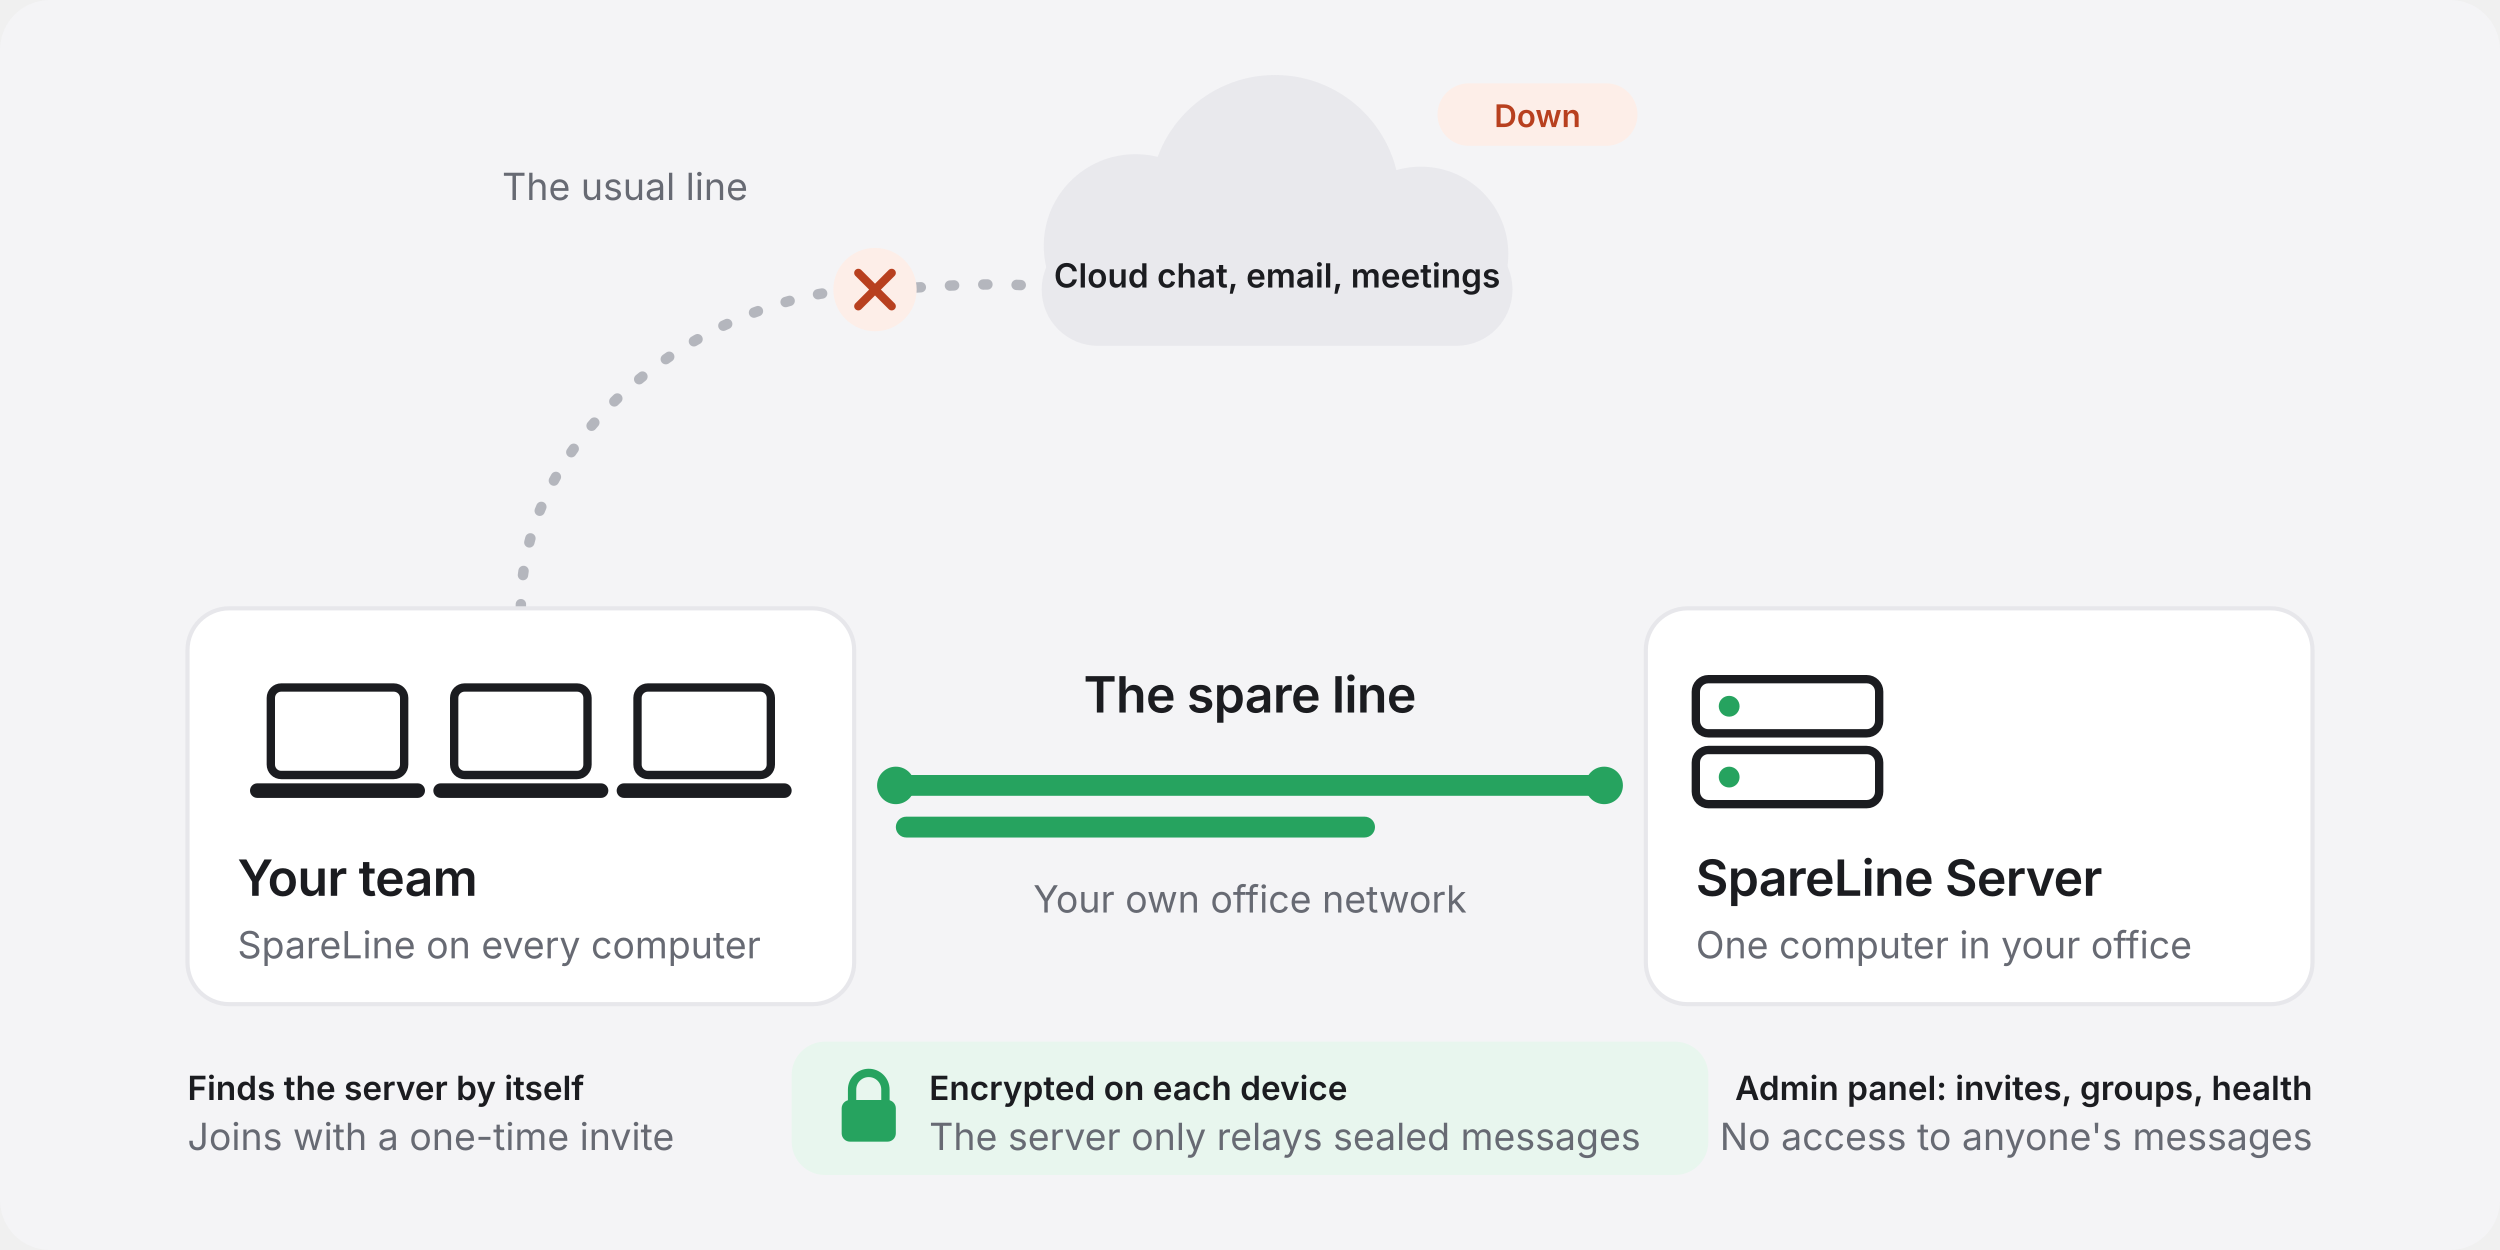
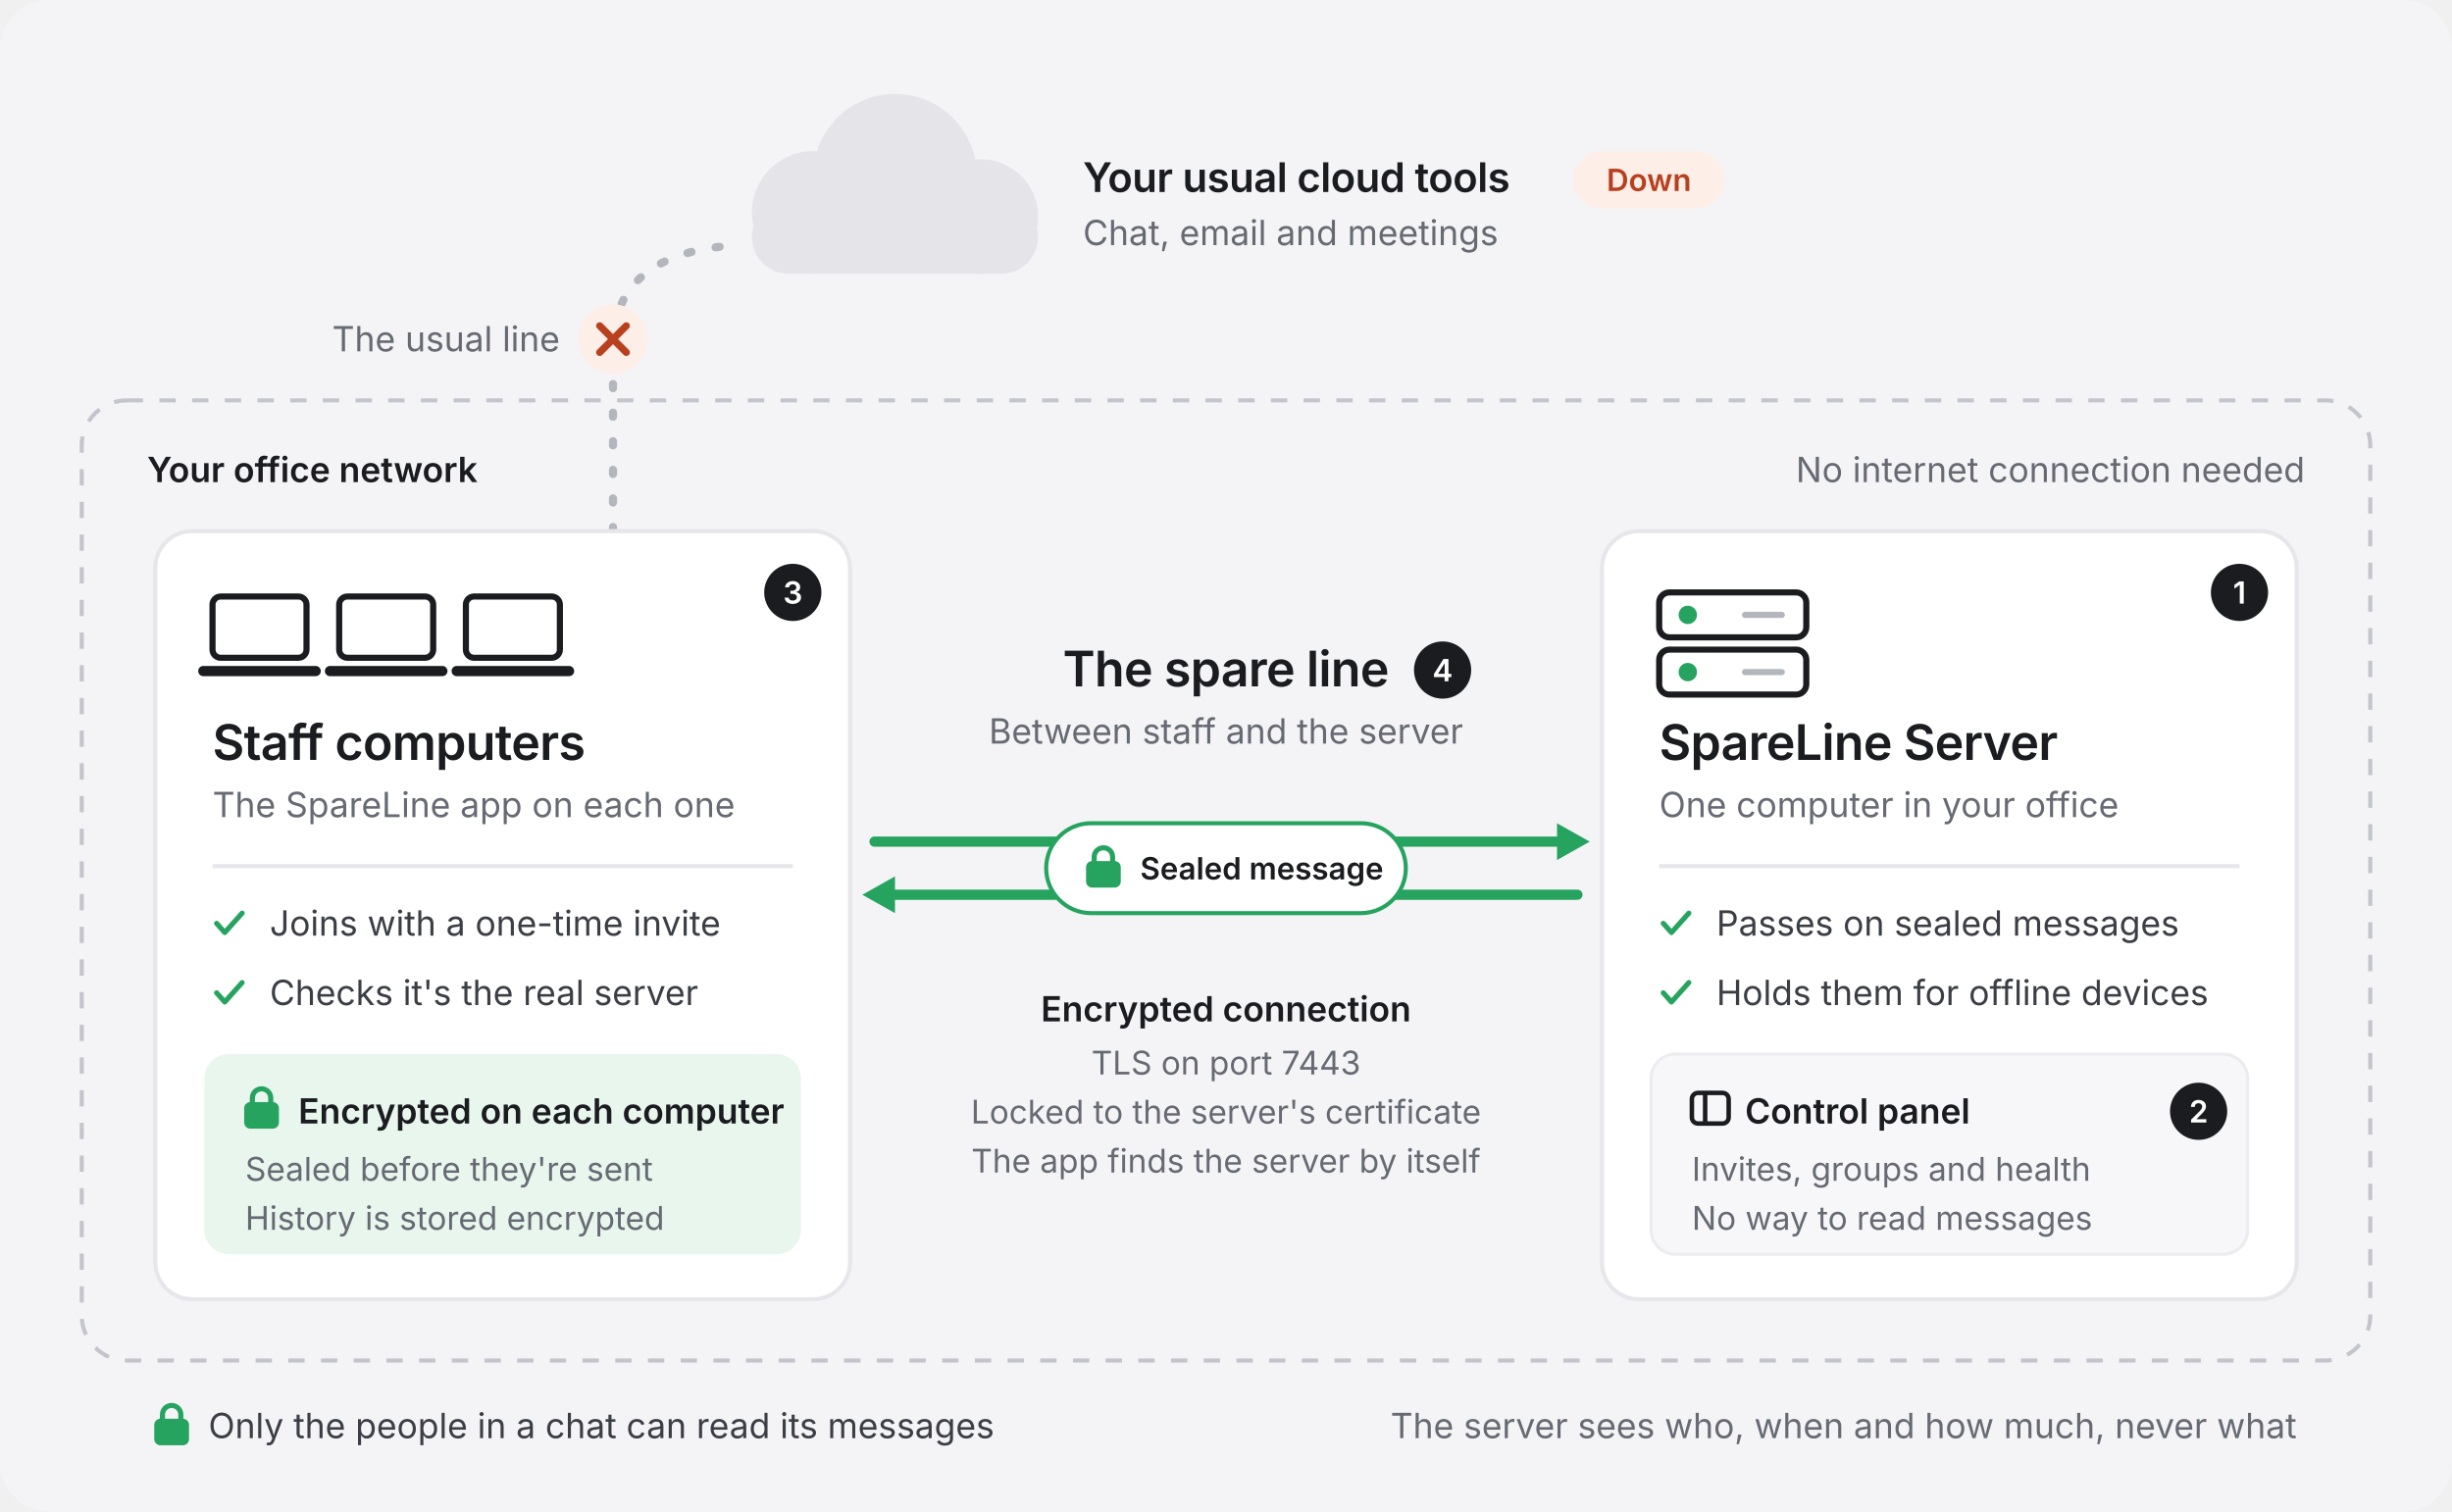
- <svg xmlns="http://www.w3.org/2000/svg" viewBox="0 0 1200 600" width="1200" height="600" role="img" aria-labelledby="t d">
+ <svg xmlns="http://www.w3.org/2000/svg" viewBox="0 0 1200 740" width="1200" height="740" role="img" aria-labelledby="t d">
  <style>
    .bg { fill: #f4f4f6; }
+     .zone { fill: none; stroke: #c4c5cc; stroke-width: 2; stroke-dasharray: 8 8; }
    .card { fill: #ffffff; stroke: #e7e7eb; stroke-width: 2; }
-     .cloud { fill: #e9e9ed; }
+     .inner { fill: #f7f7f9; stroke: #ececf0; stroke-width: 1.5; }
+     .seal { fill: #e8f6ee; }
+     .chip { fill: #ffffff; stroke: #26a35f; stroke-width: 2; }
+     .cloud { fill: #e4e4e9; }
+     .rule { stroke: #e7e7eb; stroke-width: 2; }
    .ink { fill: #1b1c20; }
    .ink-s { stroke: #1b1c20; }
+     .ink2 { fill: #3c3e45; }
    .muted { fill: #676a73; }
    .faint-s { stroke: #b4b6bd; }
    .signal { fill: #26a35f; }
    .signal-s { stroke: #26a35f; }
-     .signal-tint { fill: #e8f6ee; }
    .fail { fill: #b8401f; }
+     .fail-s { stroke: #b8401f; }
    .fail-tint { fill: #fdeee8; }
-     .white { fill: #ffffff; }
-     .fail-x { stroke: #b8401f; }
+     .badge { fill: #1b1c20; }
+     .badge-t { fill: #ffffff; }
    text { font-family: -apple-system, BlinkMacSystemFont, "Segoe UI Variable Display", "Segoe UI", Inter, system-ui, sans-serif; }
    .h { font-size: 24px; font-weight: 600; letter-spacing: -0.3px; }
-     .b { font-size: 18px; font-weight: 400; }
-     .s { font-size: 16px; font-weight: 600; }
+     .h2 { font-size: 20px; font-weight: 600; letter-spacing: -0.2px; }
+     .h3 { font-size: 17px; font-weight: 600; }
+     .b { font-size: 17px; font-weight: 400; }
+     .s { font-size: 16px; font-weight: 400; }
    .pill { font-size: 15px; font-weight: 600; }
+     .num { font-size: 15px; font-weight: 600; }
    @media (prefers-color-scheme: dark) {
      .bg { fill: #0d0e10; }
+       .zone { stroke: #3a3c43; }
      .card { fill: #17181b; stroke: #25262b; }
+       .inner { fill: #1d1e22; stroke: #2a2b30; }
+       .seal { fill: #14261c; }
+       .chip { fill: #17181b; stroke: #4cb782; }
      .cloud { fill: #1e1f23; }
+       .rule { stroke: #25262b; }
      .ink { fill: #ececef; }
      .ink-s { stroke: #ececef; }
+       .ink2 { fill: #c9cacf; }
      .muted { fill: #8f919a; }
-       .faint-s { stroke: #383a41; }
+       .faint-s { stroke: #4a4c53; }
      .signal { fill: #4cb782; }
      .signal-s { stroke: #4cb782; }
-       .signal-tint { fill: #14261c; }
      .fail { fill: #f2865e; }
+       .fail-s { stroke: #f2865e; }
      .fail-tint { fill: #2f1d16; }
-       .white { fill: #0d0e10; }
-       .fail-x { stroke: #f2865e; }
+       .badge { fill: #ececef; }
+       .badge-t { fill: #0d0e10; }
    }
  </style>
-   <rect class="bg" width="1200" height="600" rx="24" />
+   <defs>
+     <path id="check" d="M -6 0 L -2 4.5 L 6.5 -5" fill="none" stroke-width="2.5" stroke-linecap="round" stroke-linejoin="round" />
+     <g id="lock">
+       <rect x="0" y="7" width="16" height="12" rx="2.5" />
+       <path d="M 3.5 7.5 V 4.5 a 4.5 4.5 0 0 1 9 0 V 7.5" fill="none" stroke-width="2.5" />
+     </g>
+   </defs>
+   <rect class="bg" width="1200" height="740" rx="24" />
  <g>
-     <circle class="cloud" cx="545" cy="118" r="44" />
-     <circle class="cloud" cx="612" cy="96" r="60" />
-     <circle class="cloud" cx="682" cy="122" r="42" />
-     <rect class="cloud" x="500" y="112" width="226" height="54" rx="27" />
-     <text class="s ink" x="613" y="138" text-anchor="middle">Cloud chat, email, meetings</text>
-     <rect class="fail-tint" x="690" y="40" width="96" height="30" rx="15" />
-     <text class="pill fail" x="738" y="61" text-anchor="middle">Down</text>
+     <circle class="cloud" cx="398" cy="104" r="30" />
+     <circle class="cloud" cx="438" cy="86" r="40" />
+     <circle class="cloud" cx="480" cy="106" r="28" />
+     <rect class="cloud" x="368" y="98" width="140" height="36" rx="18" />
+     <text class="h2 ink" x="530" y="94">Your usual cloud tools</text>
+     <text class="b muted" x="530" y="120">Chat, email and meetings</text>
+     <rect class="fail-tint" x="770" y="74" width="74" height="28" rx="14" />
+     <text class="pill fail" x="807" y="93.5" text-anchor="middle">Down</text>
  </g>
-   <path class="faint-s" d="M 250 292 C 250 210, 330 150, 400 140" fill="none" stroke-width="5" stroke-linecap="round" stroke-dasharray="2 14" />
-   <path class="faint-s" d="M 440 138 C 470 136, 490 136, 500 138" fill="none" stroke-width="5" stroke-linecap="round" stroke-dasharray="2 14" />
-   <circle class="fail-tint" cx="420" cy="139" r="20" />
-   <g transform="translate(420 139)">
-     <path d="M -8 -8 L 8 8 M 8 -8 L -8 8" fill="none" stroke-width="4" stroke-linecap="round" class="fail-x" />
-   </g>
-   <text class="b muted" x="300" y="96" text-anchor="middle">The usual line</text>
-   <rect class="card" x="90" y="292" width="320" height="190" rx="20" />
+   <path class="faint-s" d="M 300 260 L 300 170 C 300 138, 322 122, 362 120" fill="none" stroke-width="4" stroke-linecap="round" stroke-dasharray="2 12" />
+   <circle class="fail-tint" cx="300" cy="166" r="17" />
+   <path class="fail-s" d="M 293.5 159.5 L 306.5 172.5 M 306.5 159.5 L 293.5 172.5" fill="none" stroke-width="3.5" stroke-linecap="round" />
+   <text class="b muted" x="274" y="172" text-anchor="end">The usual line</text>
+   <rect class="zone" x="40" y="196" width="1120" height="470" rx="22" />
+   <text class="h3 ink" x="72" y="236">Your office network</text>
+   <text class="b muted" x="1128" y="236" text-anchor="end">No internet connection needed</text>
+   <rect class="card" x="76" y="260" width="340" height="376" rx="18" />
  <g class="ink">
-     <g transform="translate(130 330)">
-       <rect class="ink-s" x="0" y="0" width="64" height="42" rx="5" fill="none" stroke-width="4" />
-       <rect class="ink" x="-10" y="46" width="84" height="7" rx="3.5" />
+     <g transform="translate(104 292)">
+       <rect class="ink-s" x="0" y="0" width="46" height="30" rx="4" fill="none" stroke-width="3" />
+       <rect x="-7" y="34" width="60" height="5" rx="2.5" />
    </g>
-     <g transform="translate(218 330)">
-       <rect class="ink-s" x="0" y="0" width="64" height="42" rx="5" fill="none" stroke-width="4" />
-       <rect class="ink" x="-10" y="46" width="84" height="7" rx="3.5" />
+     <g transform="translate(166 292)">
+       <rect class="ink-s" x="0" y="0" width="46" height="30" rx="4" fill="none" stroke-width="3" />
+       <rect x="-7" y="34" width="60" height="5" rx="2.5" />
    </g>
-     <g transform="translate(306 330)">
-       <rect class="ink-s" x="0" y="0" width="64" height="42" rx="5" fill="none" stroke-width="4" />
-       <rect class="ink" x="-10" y="46" width="84" height="7" rx="3.5" />
+     <g transform="translate(228 292)">
+       <rect class="ink-s" x="0" y="0" width="46" height="30" rx="4" fill="none" stroke-width="3" />
+       <rect x="-7" y="34" width="60" height="5" rx="2.5" />
    </g>
  </g>
-   <text class="h ink" x="114" y="430">Your team</text>
-   <text class="b muted" x="114" y="460">SpareLine on every computer</text>
-   <rect class="card" x="790" y="292" width="320" height="190" rx="20" />
-   <g transform="translate(814 326)">
-     <rect class="ink-s" x="0" y="0" width="88" height="26" rx="6" fill="none" stroke-width="4" />
-     <rect class="ink-s" x="0" y="34" width="88" height="26" rx="6" fill="none" stroke-width="4" />
-     <circle class="signal" cx="16" cy="13" r="5" />
-     <circle class="signal" cx="16" cy="47" r="5" />
+   <circle class="badge" cx="388" cy="290" r="14" />
+   <text class="num badge-t" x="388" y="295.5" text-anchor="middle">3</text>
+   <text class="h ink" x="104" y="372">Staff computers</text>
+   <text class="b muted" x="104" y="400">The SpareLine app on each one</text>
+   <line class="rule" x1="104" y1="424" x2="388" y2="424" />
+   <use href="#check" class="signal-s" x="112" y="452" />
+   <text class="b ink2" x="132" y="458">Joins with a one-time invite</text>
+   <use href="#check" class="signal-s" x="112" y="486" />
+   <text class="b ink2" x="132" y="492">Checks it's the real server</text>
+   <rect class="seal" x="100" y="516" width="292" height="98" rx="12" />
+   <use href="#lock" class="signal signal-s" transform="translate(120 533)" />
+   <text class="h3 ink" x="146" y="550">Encrypted on each computer</text>
+   <text class="s muted" x="120" y="578">Sealed before they're sent</text>
+   <text class="s muted" x="120" y="602">History is stored encrypted</text>
+   <text class="h ink" x="600" y="336" text-anchor="middle">The spare line</text>
+   <circle class="badge" cx="706" cy="328" r="14" />
+   <text class="num badge-t" x="706" y="333.5" text-anchor="middle">4</text>
+   <text class="b muted" x="600" y="364" text-anchor="middle">Between staff and the server</text>
+   <line class="signal-s" x1="428" y1="412" x2="764" y2="412" stroke-width="5" stroke-linecap="round" />
+   <path class="signal" d="M 762 403 L 778 412 L 762 421 Z" />
+   <line class="signal-s" x1="436" y1="438" x2="772" y2="438" stroke-width="5" stroke-linecap="round" />
+   <path class="signal" d="M 438 429 L 422 438 L 438 447 Z" />
+   <rect class="chip" x="512" y="403" width="176" height="44" rx="22" />
+   <use href="#lock" class="signal signal-s" transform="translate(532 415)" />
+   <text class="pill ink" x="558" y="430.5">Sealed message</text>
+   <text class="h3 ink" x="600" y="500" text-anchor="middle">Encrypted connection</text>
+   <text class="s muted" x="600" y="526" text-anchor="middle">TLS on port 7443</text>
+   <text class="s muted" x="600" y="550" text-anchor="middle">Locked to the server's certificate</text>
+   <text class="s muted" x="600" y="574" text-anchor="middle">The app finds the server by itself</text>
+   <rect class="card" x="784" y="260" width="340" height="376" rx="18" />
+   <g transform="translate(812 290)">
+     <rect class="ink-s" x="0" y="0" width="72" height="22" rx="5" fill="none" stroke-width="3" />
+     <rect class="ink-s" x="0" y="28" width="72" height="22" rx="5" fill="none" stroke-width="3" />
+     <circle class="signal" cx="14" cy="11" r="4.5" />
+     <circle class="signal" cx="14" cy="39" r="4.5" />
+     <path class="faint-s" d="M 42 11 H 60 M 42 39 H 60" stroke-width="3" stroke-linecap="round" />
  </g>
-   <text class="h ink" x="814" y="430">SpareLine Server</text>
-   <text class="b muted" x="814" y="460">One computer in your office</text>
-   <rect class="signal" x="430" y="372" width="340" height="10" rx="5" />
-   <rect class="signal" x="430" y="392" width="230" height="10" rx="5" />
-   <circle class="signal" cx="430" cy="377" r="9" />
-   <circle class="signal" cx="770" cy="377" r="9" />
-   <text class="h ink" x="600" y="342" text-anchor="middle">The spare line</text>
-   <text class="b muted" x="600" y="438" text-anchor="middle">Your own office network</text>
-   <rect class="signal-tint" x="380" y="500" width="440" height="64" rx="16" />
-   <g transform="translate(404 514)">
-     <rect class="signal" x="0" y="14" width="26" height="20" rx="4" />
-     <path class="signal-s" d="M 5 15 V 9 a 8 8 0 0 1 16 0 V 15" fill="none" stroke-width="4" />
+   <circle class="badge" cx="1096" cy="290" r="14" />
+   <text class="num badge-t" x="1096" y="295.5" text-anchor="middle">1</text>
+   <text class="h ink" x="812" y="372">SpareLine Server</text>
+   <text class="b muted" x="812" y="400">One computer in your office</text>
+   <line class="rule" x1="812" y1="424" x2="1096" y2="424" />
+   <use href="#check" class="signal-s" x="820" y="452" />
+   <text class="b ink2" x="840" y="458">Passes on sealed messages</text>
+   <use href="#check" class="signal-s" x="820" y="486" />
+   <text class="b ink2" x="840" y="492">Holds them for offline devices</text>
+   <rect class="inner" x="808" y="516" width="292" height="98" rx="12" />
+   <g transform="translate(828 535)" class="ink-s" fill="none" stroke-width="2.2">
+     <rect x="0" y="0" width="18" height="15" rx="3" />
+     <path d="M 6.5 0.5 V 14.5" />
  </g>
-   <text class="s ink" x="446" y="528">Encrypted on each device</text>
-   <text class="b muted" x="446" y="552">The server only relays sealed messages</text>
-   <text class="s ink" x="90" y="528">Finds the server by itself</text>
-   <text class="b muted" x="90" y="552">Joins with a one-time invite</text>
-   <text class="s ink" x="1110" y="528" text-anchor="end">Admin panel: invites, groups, health</text>
-   <text class="b muted" x="1110" y="552" text-anchor="end">No access to anyone's messages</text>
+   <text class="h3 ink" x="854" y="550">Control panel</text>
+   <circle class="badge" cx="1076" cy="544" r="14" />
+   <text class="num badge-t" x="1076" y="549.5" text-anchor="middle">2</text>
+   <text class="s muted" x="828" y="578">Invites, groups and health</text>
+   <text class="s muted" x="828" y="602">No way to read messages</text>
+   <use href="#lock" class="signal signal-s" transform="translate(76 688)" />
+   <text class="b ink2" x="102" y="704">Only the people in a chat can read its messages</text>
+   <text class="b muted" x="1124" y="704" text-anchor="end">The server sees who, when and how much, never what</text>
</svg>
